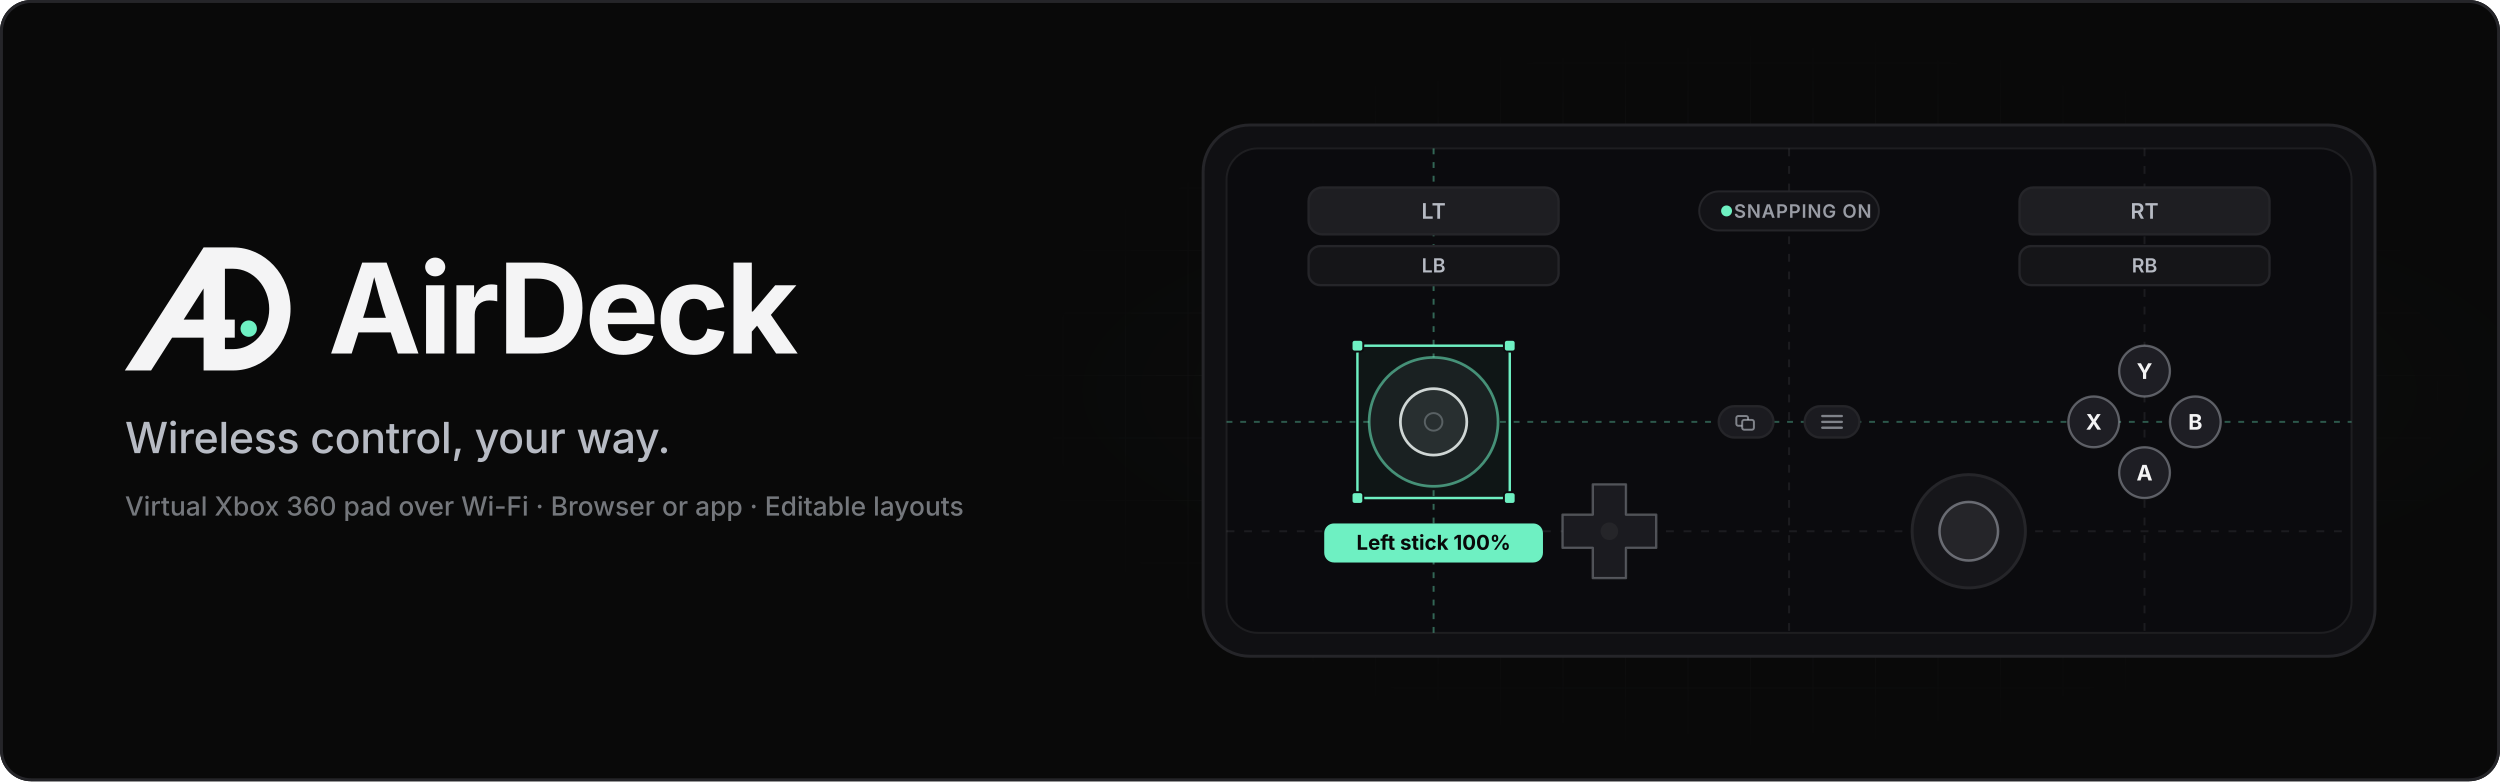
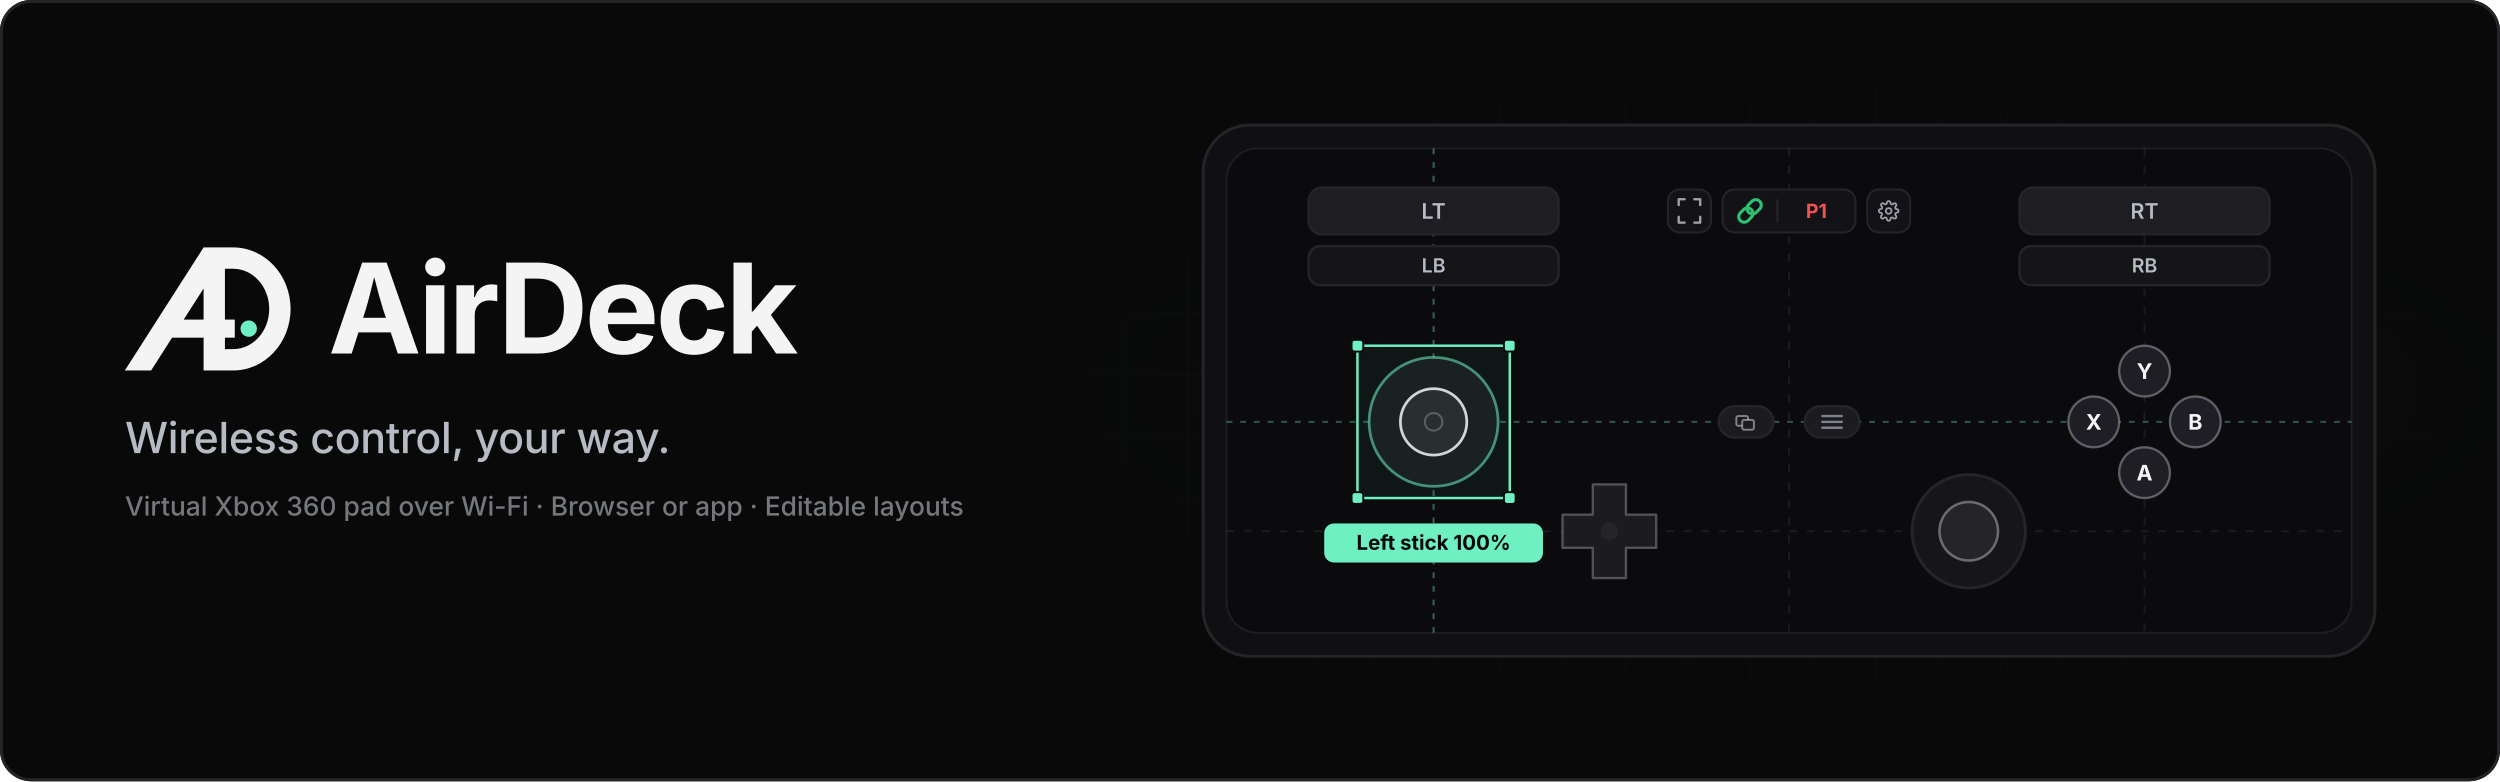
<svg xmlns="http://www.w3.org/2000/svg" viewBox="0 0 1280 400" width="1280" height="400" role="img" aria-label="AirDeck: wireless control, your way. A phone controller layout editor.">
  <defs>
    <pattern id="cg-grid" width="32" height="32" patternUnits="userSpaceOnUse">
      <path d="M 32 0 L 0 0 0 32" fill="none" stroke="#B7BBC4" stroke-width="0.75" />
    </pattern>
    <radialGradient id="cg-grid-fade" cx="50%" cy="50%" r="50%">
      <stop offset="0%" stop-color="#fff" stop-opacity="0.10" />
      <stop offset="62%" stop-color="#fff" stop-opacity="0.05" />
      <stop offset="100%" stop-color="#fff" stop-opacity="0" />
    </radialGradient>
    <mask id="cg-gridmask">
      <rect x="520" y="16" width="744" height="368" fill="url(#cg-grid-fade)" />
    </mask>
    <radialGradient id="cg-mint-glow" cx="72%" cy="50%" r="34%">
      <stop offset="0%" stop-color="#6EF0C2" stop-opacity="0.07" />
      <stop offset="100%" stop-color="#090909" stop-opacity="0" />
    </radialGradient>
  </defs>
  <rect width="1280" height="400" rx="16" fill="#090909" />
  <rect x="520" y="16" width="744" height="368" fill="url(#cg-grid)" mask="url(#cg-gridmask)" />
  <rect width="1280" height="400" rx="16" fill="url(#cg-mint-glow)" />
  <rect x="0.75" y="0.75" width="1278.5" height="398.5" rx="15.25" fill="none" stroke="#252529" stroke-width="1.5" />
  <g transform="translate(64, 126)">
    <g transform="translate(-11, -22) scale(0.42)">
      <path fill="#F4F4F5" fill-rule="evenodd" d="M 26 204 L 122 54 L 158 54 A 70 75 0 0 1 228 129 A 70 75 0 0 1 158 204 L 122 204 L 122 164 L 83.6 164 L 58 204 Z M 122 104 L 97.7 142 L 122 142 Z M 148 80 L 158 80 A 44 49 0 0 1 202 129 A 44 49 0 0 1 158 178 L 148 178 L 148 164 L 160 164 L 160 142 L 148 142 Z" />
      <path fill="#6EF0C2" d="M 167 153 A 10 10 0 1 0 187 153 A 10 10 0 1 0 167 153 Z" />
    </g>
    <text x="104" y="55" fill="#F4F4F5" font-family="'Space Grotesk','Inter','Segoe UI',system-ui,sans-serif" font-size="64" font-weight="700" letter-spacing="-1.8">AirDeck</text>
  </g>
  <text x="64" y="232" fill="#B7BBC4" font-family="'Space Grotesk','Inter','Segoe UI',system-ui,sans-serif" font-size="22" font-weight="500" letter-spacing="-0.2">Wireless control, your way.</text>
  <text x="64" y="264" fill="#B7BBC4" fill-opacity="0.62" font-family="'Space Grotesk','Inter','Segoe UI',system-ui,sans-serif" font-size="13.5" font-weight="500">Virtual Xbox 360 pad over Wi-Fi  ·  Browser or app  ·  Editable layouts</text>
  <g transform="translate(616, 64)">
    <rect x="0" y="0" width="600" height="272" rx="24" fill="#101013" stroke="#252529" stroke-width="1.5" />
    <rect x="12" y="12" width="576" height="248" rx="16" fill="#0B0B0E" stroke="#252529" stroke-opacity="0.7" stroke-width="1" />
    <line x1="300" y1="12" x2="300" y2="260" stroke="#B7BBC4" stroke-opacity="0.10" stroke-width="1" stroke-dasharray="4 5" />
    <line x1="12" y1="208" x2="588" y2="208" stroke="#B7BBC4" stroke-opacity="0.10" stroke-width="1" stroke-dasharray="4 5" />
    <line x1="482" y1="12" x2="482" y2="260" stroke="#B7BBC4" stroke-opacity="0.10" stroke-width="1" stroke-dasharray="4 5" />
    <line x1="118" y1="12" x2="118" y2="260" stroke="#6EF0C2" stroke-opacity="0.40" stroke-width="1" stroke-dasharray="3 4" />
    <line x1="12" y1="152" x2="588" y2="152" stroke="#6EF0C2" stroke-opacity="0.34" stroke-width="1" stroke-dasharray="3 4" />
-     <g transform="translate(254, 34)">
-       <rect width="92" height="20" rx="10" fill="#131317" stroke="#252529" stroke-width="1" />
-       <circle cx="14" cy="10" r="2.8" fill="#6EF0C2" />
-       <text x="53" y="13.5" text-anchor="middle" fill="#B7BBC4" fill-opacity="0.82" font-family="'Space Grotesk','Inter','Segoe UI',system-ui,sans-serif" font-size="9.5" font-weight="600" letter-spacing="0.4">SNAPPING ON</text>
+     <g transform="translate(300, 44)" fill="none">
+       <rect x="-62" y="-11" width="22" height="22" rx="6" fill="#131317" stroke="#252529" stroke-width="1" />
+       <path d="M-56.5 -3V-6H-53.5M-48.5 -6H-45.5V-3M-45.5 3V6H-48.5M-53.5 6H-56.5V3" stroke="#B7BBC4" stroke-opacity="0.85" stroke-width="1.2" stroke-linecap="round" stroke-linejoin="round" />
+       <rect x="-34" y="-11" width="68" height="22" rx="6" fill="#131317" stroke="#252529" stroke-width="1" />
+       <line x1="-6" y1="-6" x2="-6" y2="6" stroke="#252529" stroke-width="1" />
+       <g transform="rotate(-45 -20 0)" stroke="#2FBF71" stroke-width="1.6">
+         <rect x="-27" y="-2.8" width="8" height="5.6" rx="2.8" />
+         <rect x="-21" y="-2.8" width="8" height="5.6" rx="2.8" />
+       </g>
+       <text x="14" y="3.6" text-anchor="middle" fill="#EF5350" font-family="'Space Grotesk','Inter','Segoe UI',system-ui,sans-serif" font-size="10" font-weight="700">P1</text>
+       <rect x="40" y="-11" width="22" height="22" rx="6" fill="#131317" stroke="#252529" stroke-width="1" />
+       <g transform="translate(45.5 -5.5) scale(0.4583)" stroke="#B7BBC4" stroke-opacity="0.85" stroke-width="2" stroke-linecap="round" stroke-linejoin="round">
+         <circle cx="12" cy="12" r="3.2" />
+         <path d="M19.4 15a1.7 1.7 0 0 0 .3 1.9l.1.1a2 2 0 1 1-2.8 2.8l-.1-.1a1.7 1.7 0 0 0-1.9-.3 1.7 1.7 0 0 0-1 1.5V21a2 2 0 1 1-4 0v-.1a1.7 1.7 0 0 0-1.1-1.5 1.7 1.7 0 0 0-1.9.3l-.1.1a2 2 0 1 1-2.8-2.8l.1-.1a1.7 1.7 0 0 0 .3-1.9 1.7 1.7 0 0 0-1.5-1H3a2 2 0 1 1 0-4h.1a1.7 1.7 0 0 0 1.5-1.1 1.7 1.7 0 0 0-.3-1.9l-.1-.1a2 2 0 1 1 2.8-2.8l.1.1a1.7 1.7 0 0 0 1.9.3H9a1.7 1.7 0 0 0 1-1.5V3a2 2 0 1 1 4 0v.1a1.7 1.7 0 0 0 1 1.5 1.7 1.7 0 0 0 1.9-.3l.1-.1a2 2 0 1 1 2.8 2.8l-.1.1a1.7 1.7 0 0 0-.3 1.9V9a1.7 1.7 0 0 0 1.5 1H21a2 2 0 1 1 0 4h-.1a1.7 1.7 0 0 0-1.5 1z" />
+       </g>
    </g>
    <g font-family="'Space Grotesk','Inter','Segoe UI',system-ui,sans-serif" font-weight="600" text-anchor="middle" fill="#B7BBC4">
      <rect x="54" y="32" width="128" height="24" rx="7" fill="#1E1E22" stroke="#252529" stroke-width="1.2" />
      <text x="118" y="48" font-size="11">LT</text>
      <rect x="54" y="62" width="128" height="20" rx="6" fill="#151518" stroke="#252529" stroke-width="1.2" />
      <text x="118" y="75.5" font-size="10">LB</text>
      <rect x="418" y="32" width="128" height="24" rx="7" fill="#1E1E22" stroke="#252529" stroke-width="1.2" />
      <text x="482" y="48" font-size="11">RT</text>
      <rect x="418" y="62" width="128" height="20" rx="6" fill="#151518" stroke="#252529" stroke-width="1.2" />
      <text x="482" y="75.5" font-size="10">RB</text>
    </g>
    <g>
      <rect x="264" y="144" width="28" height="16" rx="8" fill="#1B1B20" stroke="#252529" stroke-width="1.2" />
      <rect x="273" y="149" width="6" height="5" rx="1" fill="none" stroke="#B7BBC4" stroke-opacity="0.65" stroke-width="1" />
      <rect x="276" y="151" width="6" height="5" rx="1" fill="#1B1B20" stroke="#B7BBC4" stroke-opacity="0.65" stroke-width="1" />
      <rect x="308" y="144" width="28" height="16" rx="8" fill="#1B1B20" stroke="#252529" stroke-width="1.2" />
      <path d="M 317 149 H 327 M 317 152 H 327 M 317 155 H 327" stroke="#B7BBC4" stroke-opacity="0.65" stroke-width="1.2" stroke-linecap="round" />
    </g>
    <g transform="translate(118, 152)">
      <circle r="33" fill="#16161A" stroke="#6EF0C2" stroke-opacity="0.55" stroke-width="1.4" />
      <circle r="17" fill="#252529" stroke="#F4F4F5" stroke-opacity="0.85" stroke-width="1.4" />
      <circle r="4.5" fill="none" stroke="#B7BBC4" stroke-opacity="0.35" stroke-width="1" />
      <rect x="-39" y="-39" width="78" height="78" rx="4" fill="#6EF0C2" fill-opacity="0.05" stroke="#6EF0C2" stroke-width="1.25" />
      <rect x="-42" y="-42" width="6" height="6" rx="1.5" fill="#6EF0C2" stroke="#0B0B0E" stroke-width="1" />
      <rect x="36" y="-42" width="6" height="6" rx="1.5" fill="#6EF0C2" stroke="#0B0B0E" stroke-width="1" />
      <rect x="-42" y="36" width="6" height="6" rx="1.5" fill="#6EF0C2" stroke="#0B0B0E" stroke-width="1" />
      <rect x="36" y="36" width="6" height="6" rx="1.5" fill="#6EF0C2" stroke="#0B0B0E" stroke-width="1" />
    </g>
    <g transform="translate(62, 204)">
      <rect width="112" height="20" rx="5" fill="#6EF0C2" />
      <text x="56" y="13.5" text-anchor="middle" fill="#090909" font-family="'Space Grotesk','Inter','Segoe UI',system-ui,sans-serif" font-size="10.5" font-weight="700">Left stick  100%</text>
    </g>
    <g transform="translate(208, 208)">
      <path d="M -8.5 -24 H 8.5 V -8.5 H 24 V 8.5 H 8.5 V 24 H -8.5 V 8.5 H -24 V -8.5 H -8.5 Z" fill="#1B1B20" stroke="#B7BBC4" stroke-opacity="0.38" stroke-width="1.2" stroke-linejoin="round" />
      <circle r="4.5" fill="#252529" />
    </g>
    <g transform="translate(392, 208)">
      <circle r="29" fill="#16161A" stroke="#252529" stroke-width="1.5" />
      <circle r="15" fill="#252529" stroke="#B7BBC4" stroke-opacity="0.5" stroke-width="1.3" />
    </g>
    <g transform="translate(482, 152)" font-family="'Space Grotesk','Inter','Segoe UI',system-ui,sans-serif" font-size="11" font-weight="700" text-anchor="middle" fill="#F4F4F5">
      <circle cy="-26" r="13" fill="#1E1E24" stroke="#B7BBC4" stroke-opacity="0.45" stroke-width="1.2" />
      <circle cx="26" r="13" fill="#1E1E24" stroke="#B7BBC4" stroke-opacity="0.45" stroke-width="1.2" />
      <circle cy="26" r="13" fill="#1E1E24" stroke="#B7BBC4" stroke-opacity="0.45" stroke-width="1.2" />
      <circle cx="-26" r="13" fill="#1E1E24" stroke="#B7BBC4" stroke-opacity="0.45" stroke-width="1.2" />
      <text y="-22">Y</text>
      <text x="26" y="4">B</text>
      <text y="30">A</text>
      <text x="-26" y="4">X</text>
    </g>
  </g>
</svg>
